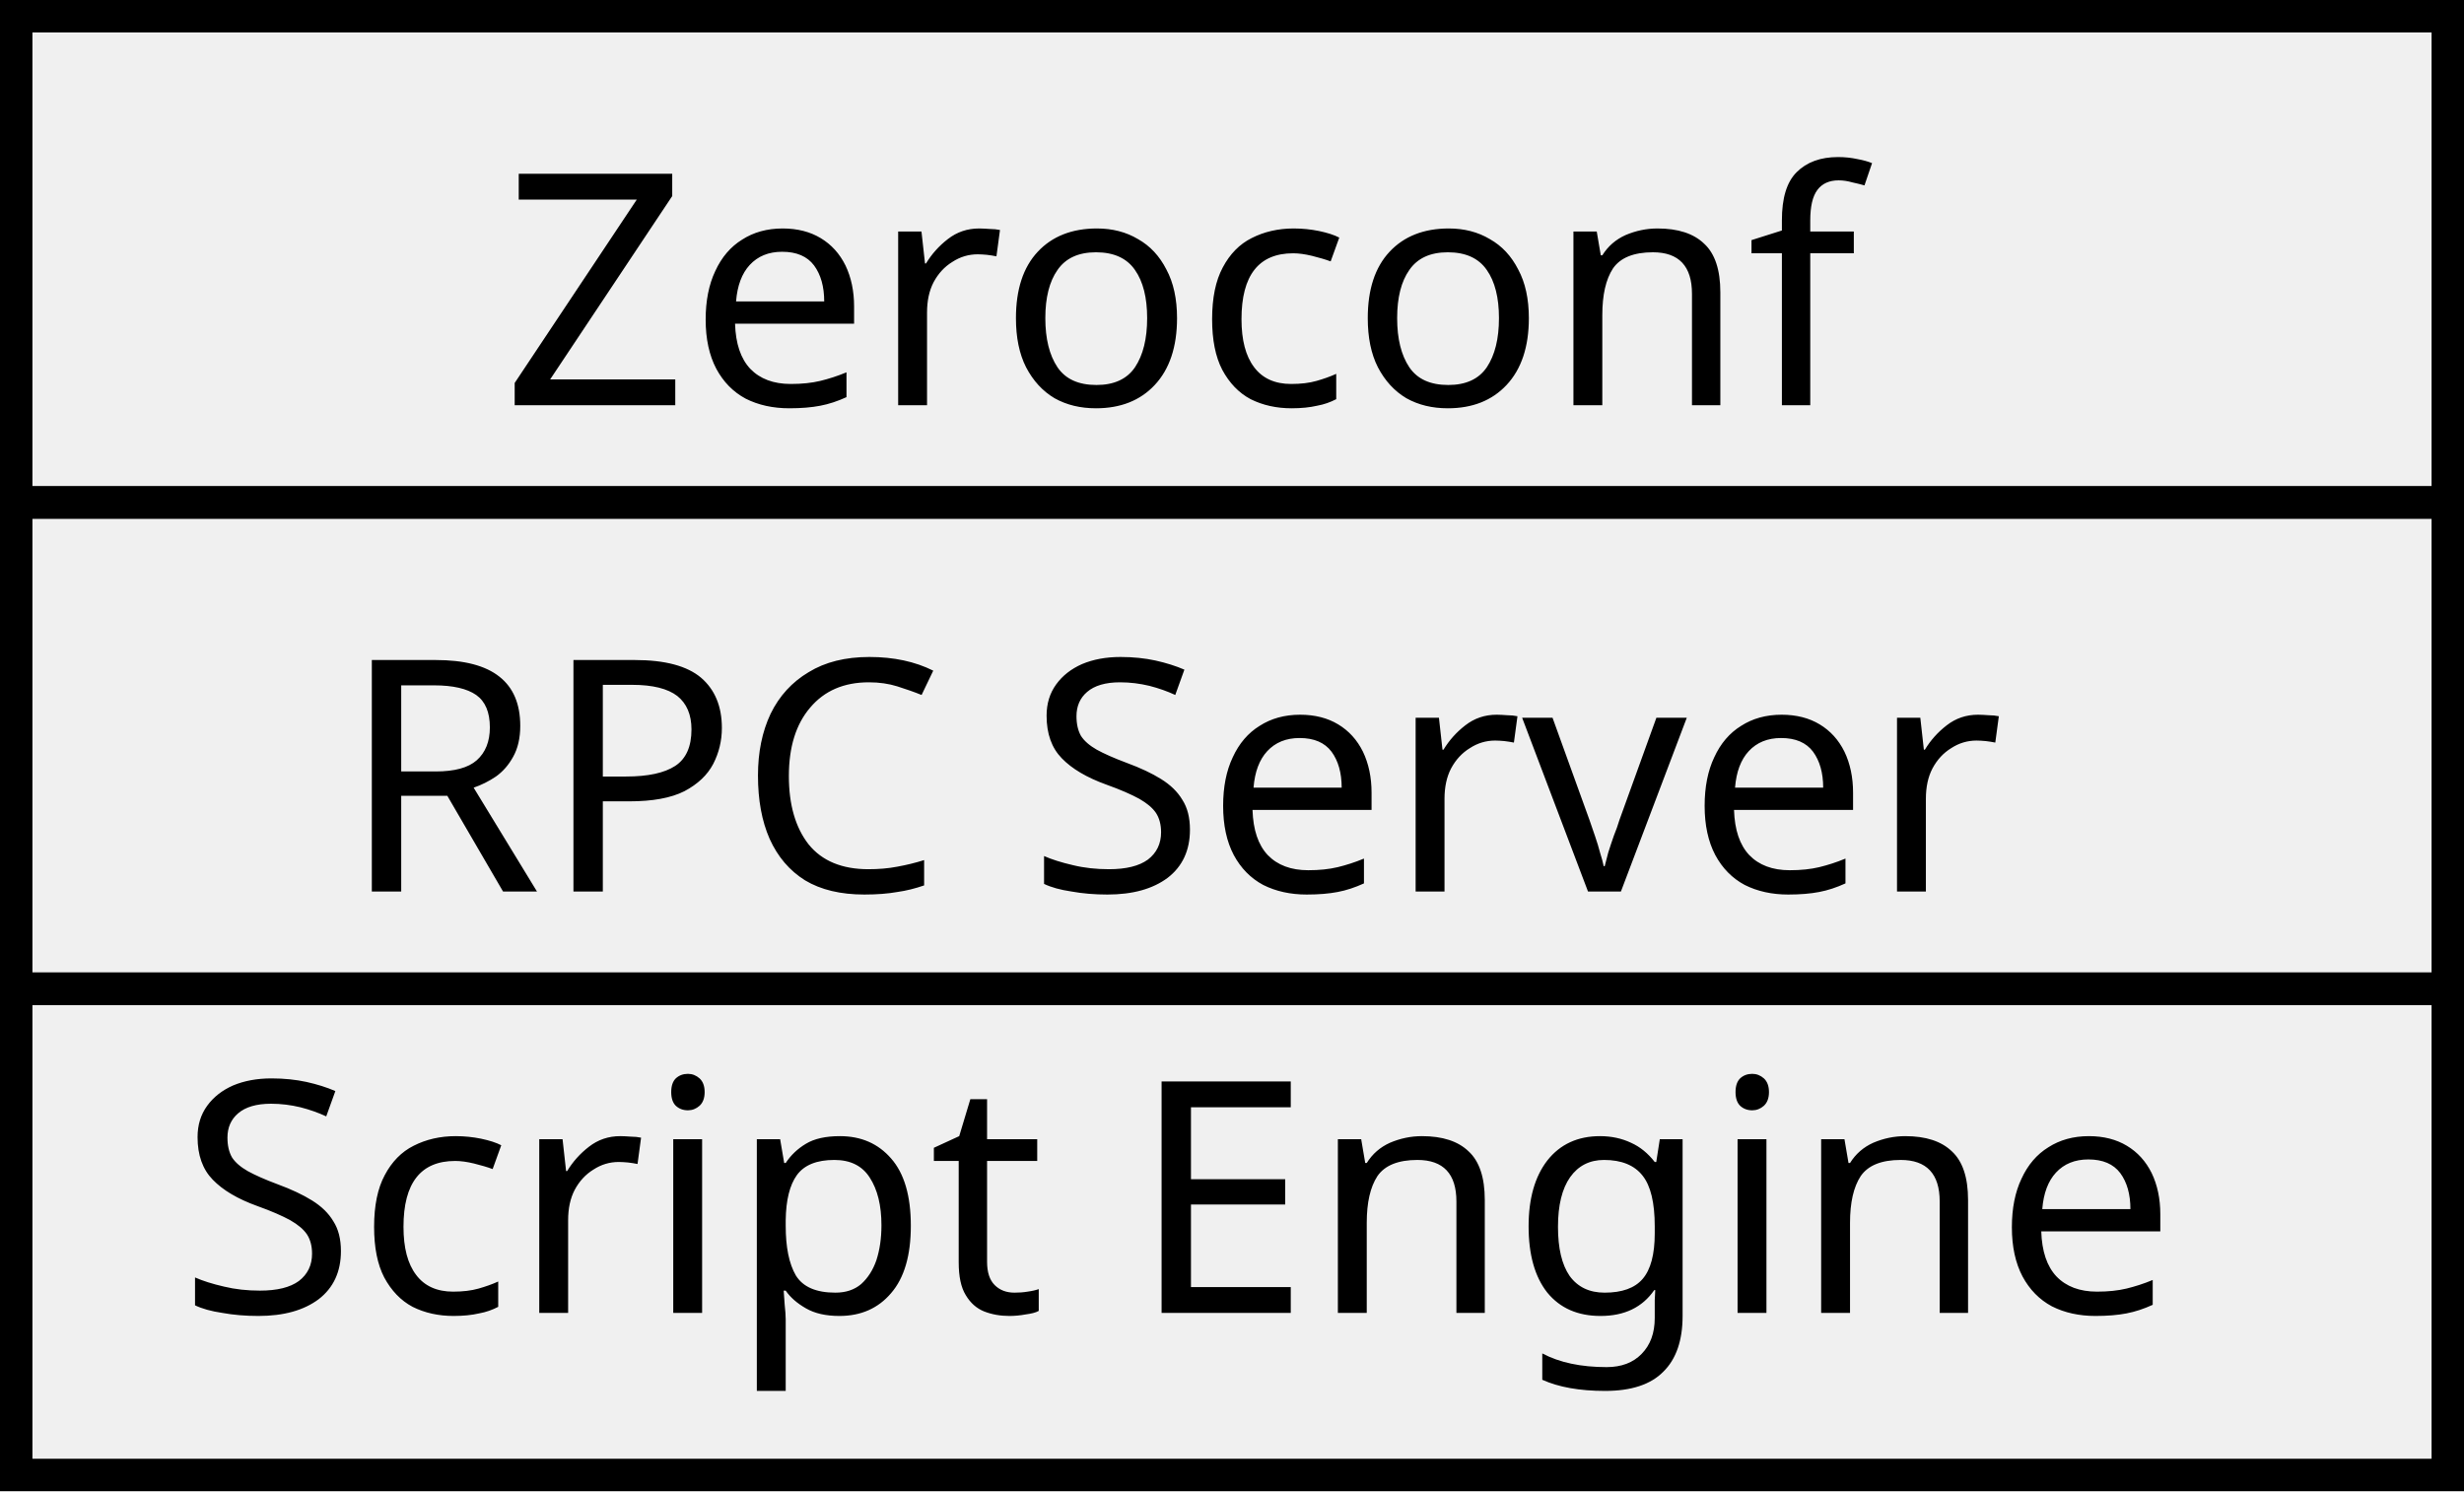
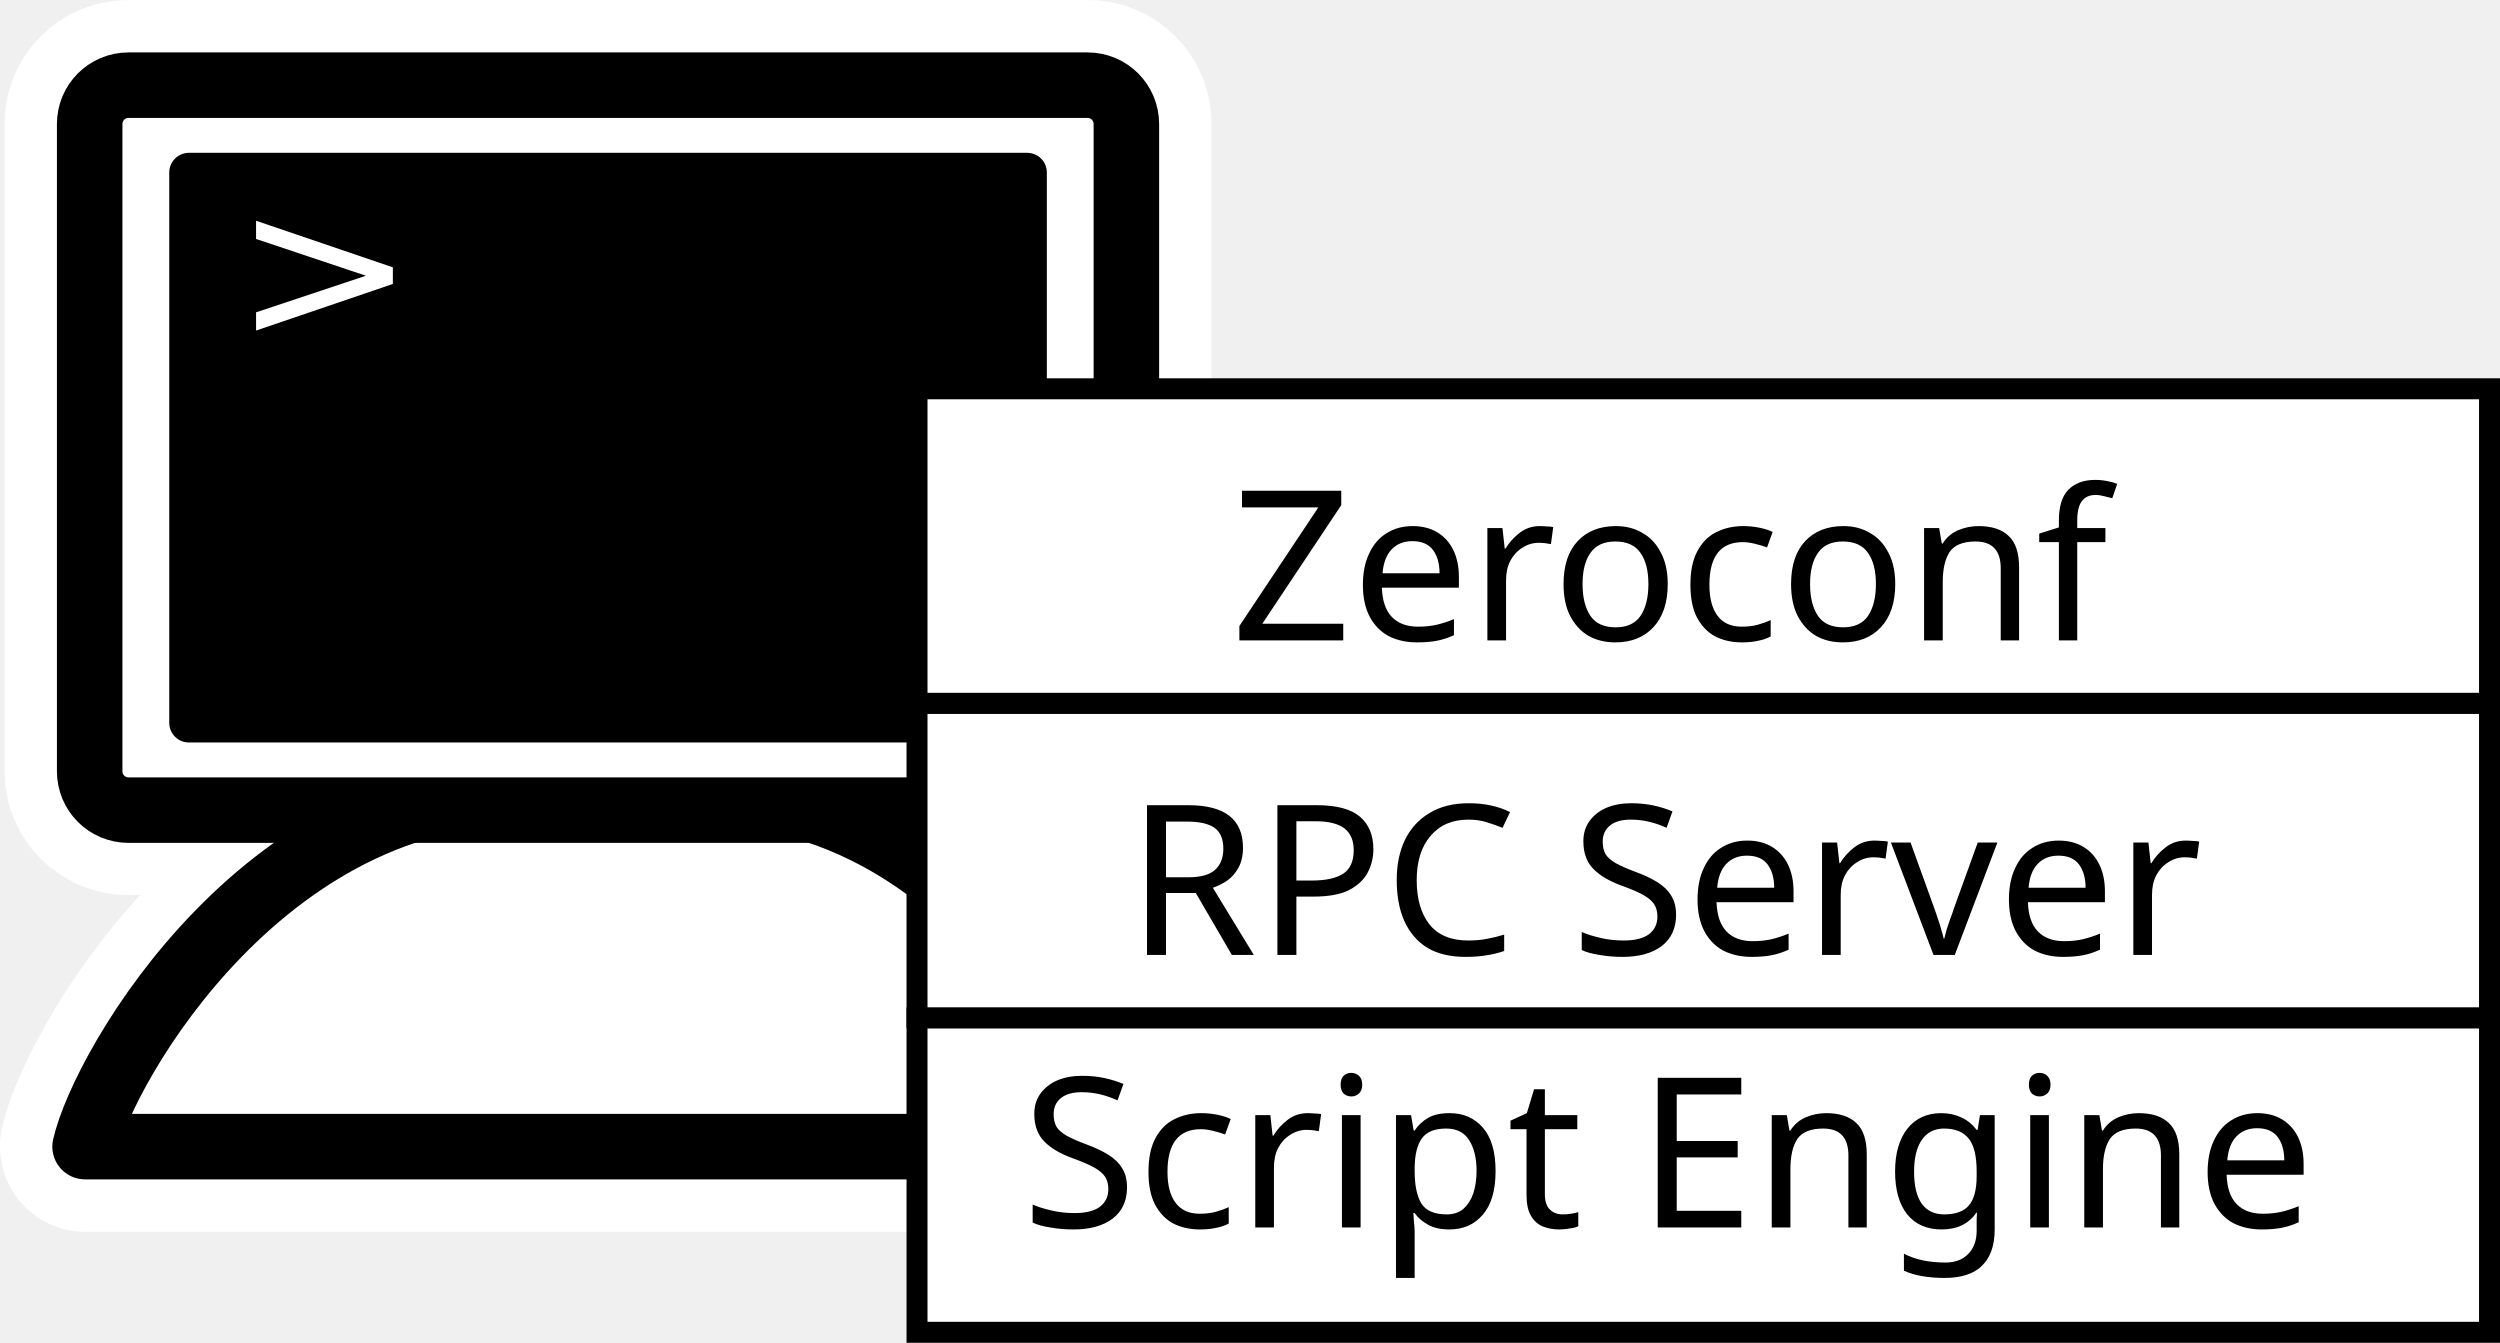
- <svg xmlns="http://www.w3.org/2000/svg" xmlns:ns1="http://www.openswatchbook.org/uri/2009/osb" xmlns:xlink="http://www.w3.org/1999/xlink" width="76" height="46" id="svg2" version="1.1">
+ <svg xmlns="http://www.w3.org/2000/svg" xmlns:ns1="http://www.openswatchbook.org/uri/2009/osb" xmlns:xlink="http://www.w3.org/1999/xlink" width="119.237" height="64.044" id="svg2" version="1.1">
  <defs id="defs4">
    <marker orient="auto" refY="0" refX="0" id="TriangleOutS" style="overflow:visible">
      <path id="path4045" d="m 5.77,0 -8.65,5 0,-10 8.65,5 z" style="fill-rule:evenodd;stroke:#000000;stroke-width:1pt" transform="scale(0.2,0.2)" />
    </marker>
    <marker orient="auto" refY="0" refX="0" id="Arrow1Mend" style="overflow:visible">
      <path id="path3906" d="M 0,0 5,-5 -12.5,0 5,5 0,0 z" style="fill-rule:evenodd;stroke:#000000;stroke-width:1pt" transform="matrix(-0.4,0,0,-0.4,-4,0)" />
    </marker>
    <marker orient="auto" refY="0" refX="0" id="Arrow1Lend" style="overflow:visible">
      <path id="path3900" d="M 0,0 5,-5 -12.5,0 5,5 0,0 z" style="fill-rule:evenodd;stroke:#000000;stroke-width:1pt" transform="matrix(-0.8,0,0,-0.8,-10,0)" />
    </marker>
    <marker orient="auto" refY="0" refX="0" id="Arrow2Lend" style="overflow:visible">
      <path id="path3918" style="fill-rule:evenodd;stroke-width:0.625;stroke-linejoin:round" d="M 8.719,4.034 -2.207,0.016 8.719,-4.002 c -1.745,2.372 -1.735,5.617 -6e-7,8.035 z" transform="matrix(-1.1,0,0,-1.1,-1.1,0)" />
    </marker>
    <marker orient="auto" refY="0" refX="0" id="Arrow1Send" style="overflow:visible">
      <path id="path3912" d="M 0,0 5,-5 -12.5,0 5,5 0,0 z" style="fill-rule:evenodd;stroke:#000000;stroke-width:1pt" transform="matrix(-0.2,0,0,-0.2,-1.2,0)" />
    </marker>
    <linearGradient id="linearGradient5205" ns1:paint="solid">
      <stop style="stop-color:#370000;stop-opacity:1;" offset="0" id="stop5207" />
    </linearGradient>
    <linearGradient id="linearGradient907" xlink:href="#linearGradient900" />
    <linearGradient id="linearGradient906" xlink:href="#linearGradient900" />
    <linearGradient id="linearGradient905" xlink:href="#linearGradient900" />
    <linearGradient id="linearGradient904" xlink:href="#linearGradient900" />
    <linearGradient id="linearGradient903" xlink:href="#linearGradient900" />
    <linearGradient id="linearGradient900">
      <stop offset="0" id="stop901" style="stop-color: #000000;stop-opacity: 1.0;" />
      <stop offset="1" id="stop902" style="stop-color:#ffffff;stop-opacity:1;" />
    </linearGradient>
    <linearGradient id="linearGradient775" xlink:href="#linearGradient772" />
    <linearGradient id="linearGradient772">
      <stop offset="0" id="stop773" style="stop-color: #000000;stop-opacity: 1.0;" />
      <stop offset="1" id="stop774" style="stop-color:#ffffff;stop-opacity:1;" />
    </linearGradient>
    <linearGradient id="linearGradient907-9" xlink:href="#linearGradient900-2" />
    <linearGradient id="linearGradient906-7" xlink:href="#linearGradient900-2" />
    <linearGradient id="linearGradient905-2" xlink:href="#linearGradient900-2" />
    <linearGradient id="linearGradient904-9" xlink:href="#linearGradient900-2" />
    <linearGradient id="linearGradient903-7" xlink:href="#linearGradient900-2" />
    <linearGradient id="linearGradient900-2">
      <stop offset="0" id="stop901-5" style="stop-color: #000000;stop-opacity: 1.0;" />
      <stop offset="1" id="stop902-5" style="stop-color:#ffffff;stop-opacity:1;" />
    </linearGradient>
  </defs>
-   <g id="layer1" transform="translate(-424.5,-96.86218)">
+   <g id="layer1" transform="translate(-381.2628,-78.8186)">
+     <g id="g3174" transform="translate(380.2628,78.1936)">
+       <path id="path1075" d="m 7.125,4.688 c -1.028,2e-7 -1.844,0.816 -1.844,1.844 l 0,30.875 C 5.281,38.434 6.097,39.25 7.125,39.25 L 21,39.25 C 11.451,42.078 5.756,52.182 5.062,55.312 l 49.875,0 c 10e-7,0 -4.66,-12.813 -15.469,-16.062 l 13.406,0 c 1.028,-2e-6 1.844,-0.816 1.844,-1.844 l 0,-30.875 C 54.719,5.504 53.903,4.688 52.875,4.688 l -45.75,0 z" style="font-size:12px;fill:none;stroke:#ffffff;stroke-width:8.125;stroke-linecap:round;stroke-linejoin:round;stroke-miterlimit:4;stroke-opacity:1" />
+       <path transform="matrix(0.927434,0,0,0.927443,2.075059,2.026465)" id="path640" d="m 3.216,57.455 53.788,0 c 0,0 -6.804,-18.991 -23.107,-18.18 -2.054,0 -3.98,-0.162 -6.804,0 C 12.715,38.301 4.117,53.397 3.218,57.455" style="font-size:12px;fill:#ffffff;fill-opacity:1;fill-rule:evenodd;stroke:#000000;stroke-width:3.369;stroke-linecap:round;stroke-linejoin:round;stroke-opacity:1" />
+       <path id="rect627" transform="matrix(0.927434,0,0,0.927443,2.209217,2.026465)" d="m 5.308,2.869 c -1.108,0 -2,0.892 -2,2 l 0,33.282 c 0,1.108 0.892,2 2,2 l 49.314,0 c 1.108,0 2,-0.892 2,-2 l 0,-33.282 c 0,-1.108 -0.892,-2 -2,-2 l -49.314,0 z" style="font-size:12px;fill:#ffffff;fill-opacity:1;fill-rule:evenodd;stroke:#000000;stroke-width:3.369;stroke-linecap:round;stroke-linejoin:round;stroke-opacity:1" />
+       <g transform="translate(3.249028e-6,-0.911361)" id="g1080">
+         <path d="m 10.01,9.762 0,26.25 39.981,0 0,-26.25 -39.981,0 z" style="font-size:12px;fill-rule:evenodd;stroke:#000000;stroke-width:1.875;stroke-linecap:round;stroke-linejoin:round;stroke-opacity:1" id="rect628" />
+         <path d="m 13.213,12.935 0,-0.87 6.524,2.222 0,0.793 -6.524,2.222 0,-0.87 5.241,-1.744 -5.241,-1.754 z" style="font-size:12px;fill:#ffffff;fill-opacity:1;stroke-width:1;font-family:helvetica" id="path831" />
+       </g>
+     </g>
+     <rect id="rect3059" width="75" height="15" x="239" y="-71" transform="translate(186,198.3622)" style="fill:#ffffff;fill-opacity:1;stroke:#000000;stroke-opacity:1" />
+     <rect style="fill:#ffffff;fill-opacity:1;stroke:#000000;stroke-opacity:1" y="112.362" x="425" height="15" width="75" id="rect3859" />
+     <rect id="rect3861" width="75" height="15" x="425" y="97.362" style="fill:#ffffff;fill-opacity:1;stroke:#000000;stroke-opacity:1" />
    <text xml:space="preserve" style="font-size:40px;font-style:normal;font-weight:normal;line-height:125%;letter-spacing:0px;word-spacing:0px;fill:#000000;fill-opacity:1;stroke:none;font-family:Sans" x="440" y="109.362" id="text3045">
      <tspan id="tspan3047" x="440" y="109.362" style="font-size:10px">Zeroconf</tspan>
    </text>
    <text xml:space="preserve" style="font-size:40px;font-style:normal;font-weight:normal;line-height:125%;letter-spacing:0px;word-spacing:0px;fill:#000000;fill-opacity:1;stroke:none;font-family:Sans" x="435" y="124.362" id="text3049">
      <tspan id="tspan3051" x="435" y="124.362" style="font-size:10px">RPC Server</tspan>
    </text>
    <text xml:space="preserve" style="font-size:40px;font-style:normal;font-weight:normal;line-height:125%;letter-spacing:0px;word-spacing:0px;fill:#000000;fill-opacity:1;stroke:none;font-family:Sans" x="430" y="137.362" id="text3053">
      <tspan id="tspan3055" x="430" y="137.362" style="font-size:10px">Script Engine</tspan>
    </text>
-     <rect id="rect3059" width="75" height="15" x="239" y="-71" transform="translate(186,198.3622)" style="fill:#000000;fill-opacity:0;stroke:#000000;stroke-opacity:1" />
-     <rect style="fill:#000000;fill-opacity:0;stroke:#000000;stroke-opacity:1" y="112.362" x="425" height="15" width="75" id="rect3859" />
-     <rect id="rect3861" width="75" height="15" x="425" y="97.362" style="fill:#000000;fill-opacity:0;stroke:#000000;stroke-opacity:1" />
  </g>
</svg>
